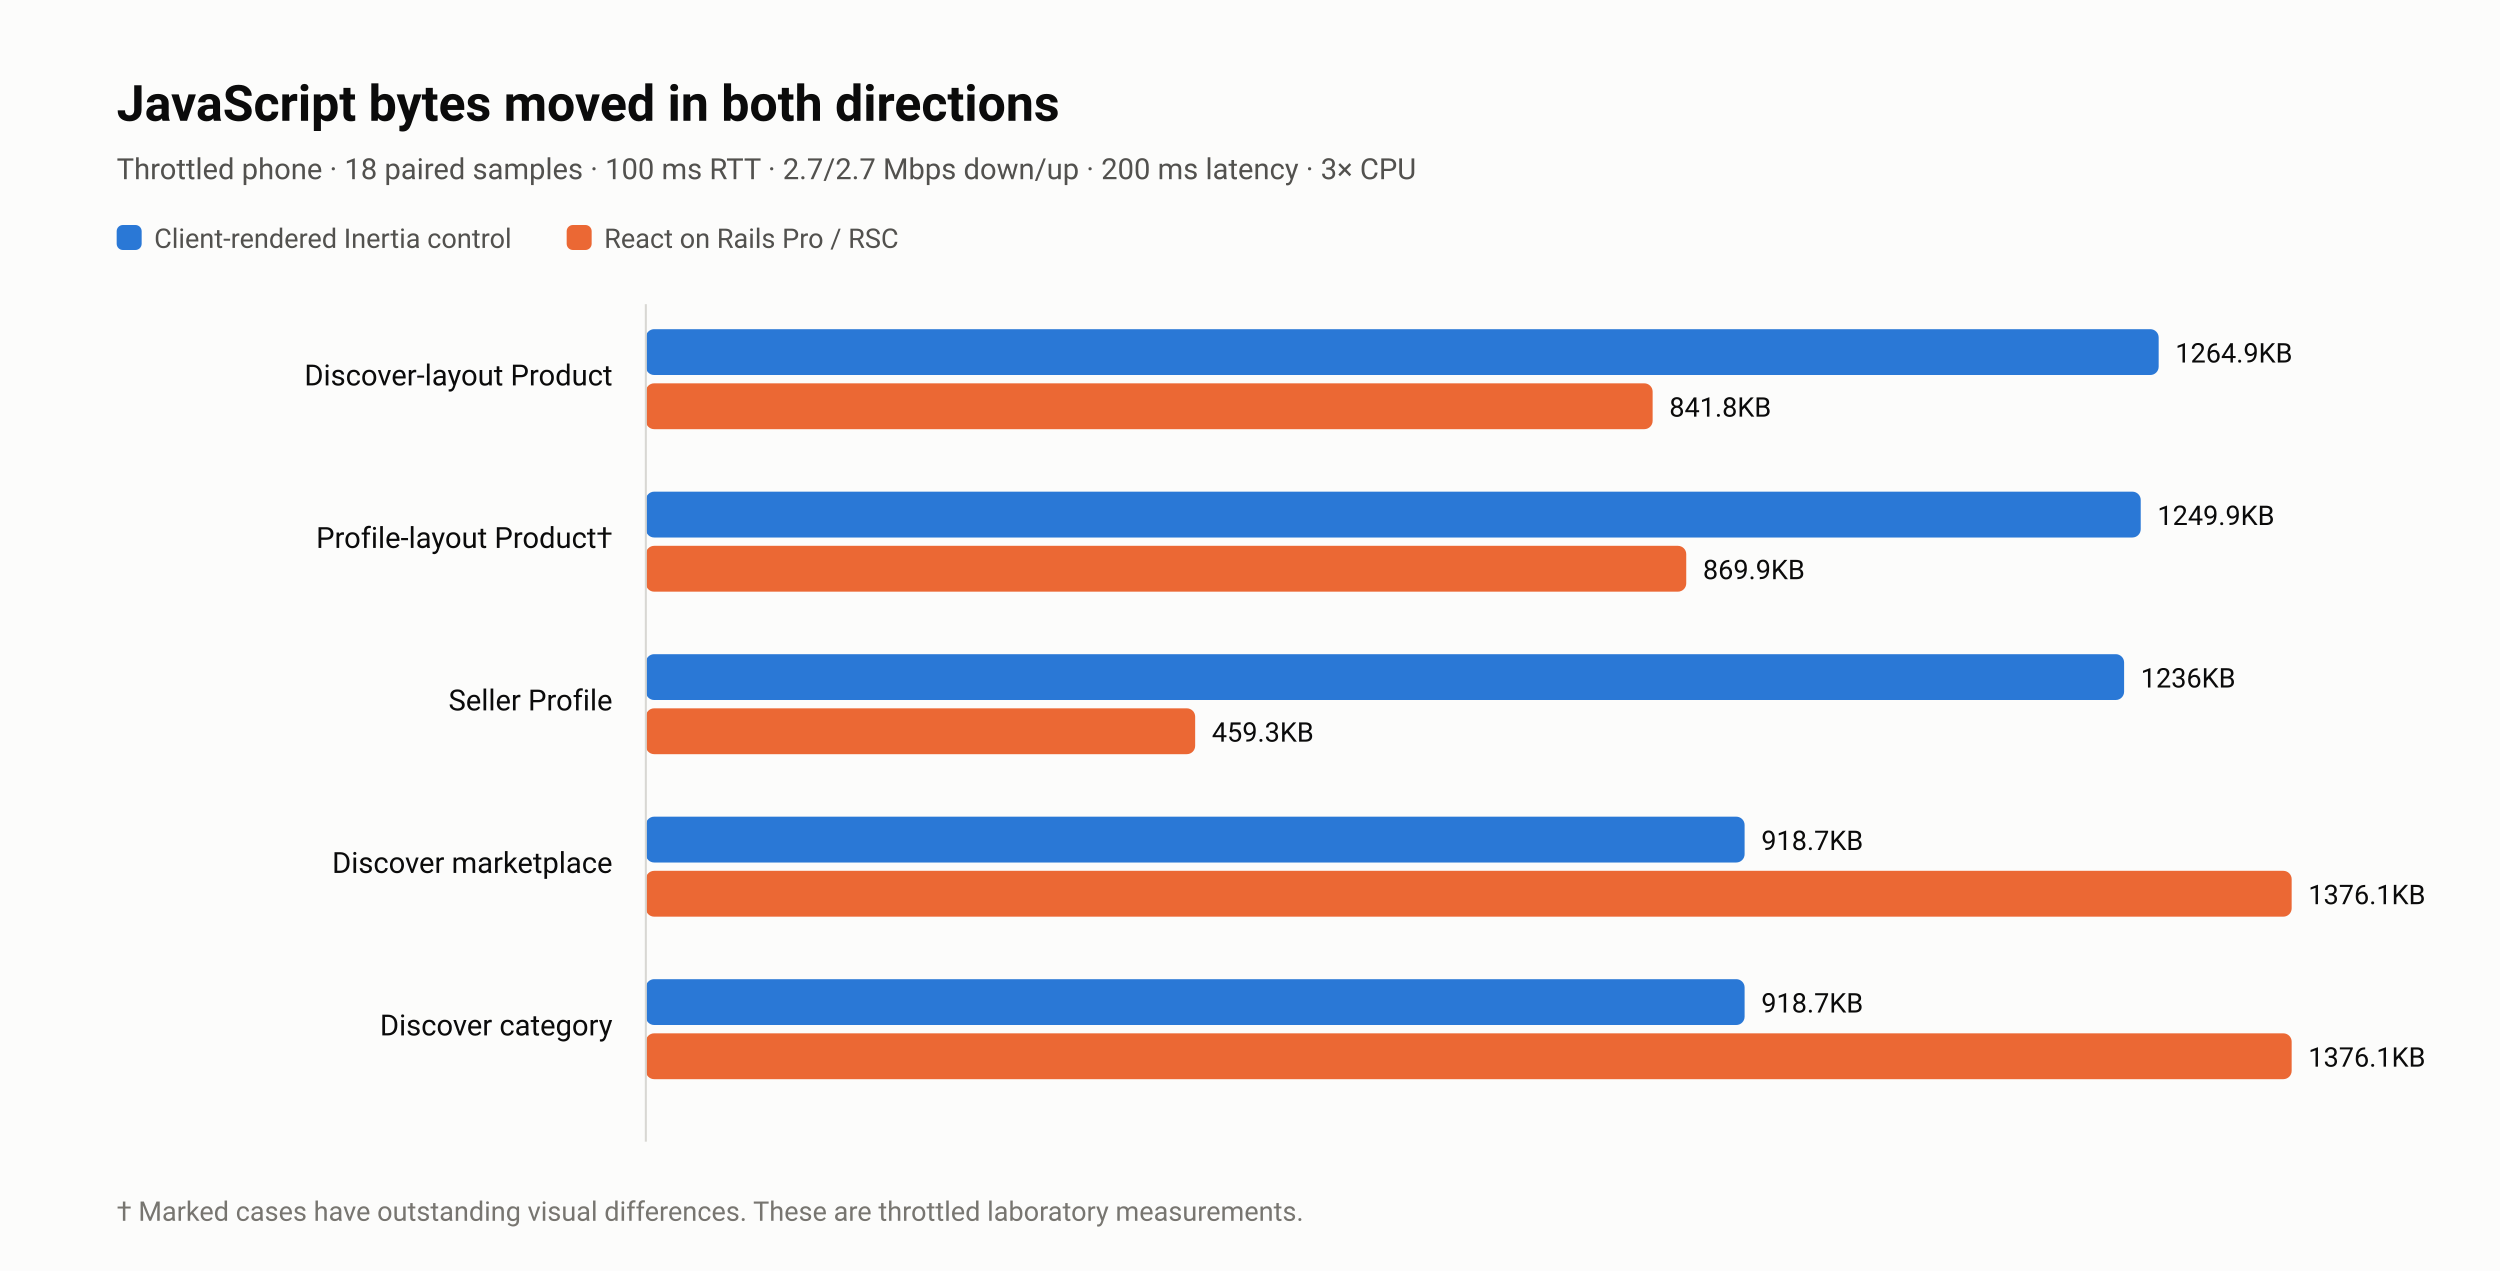
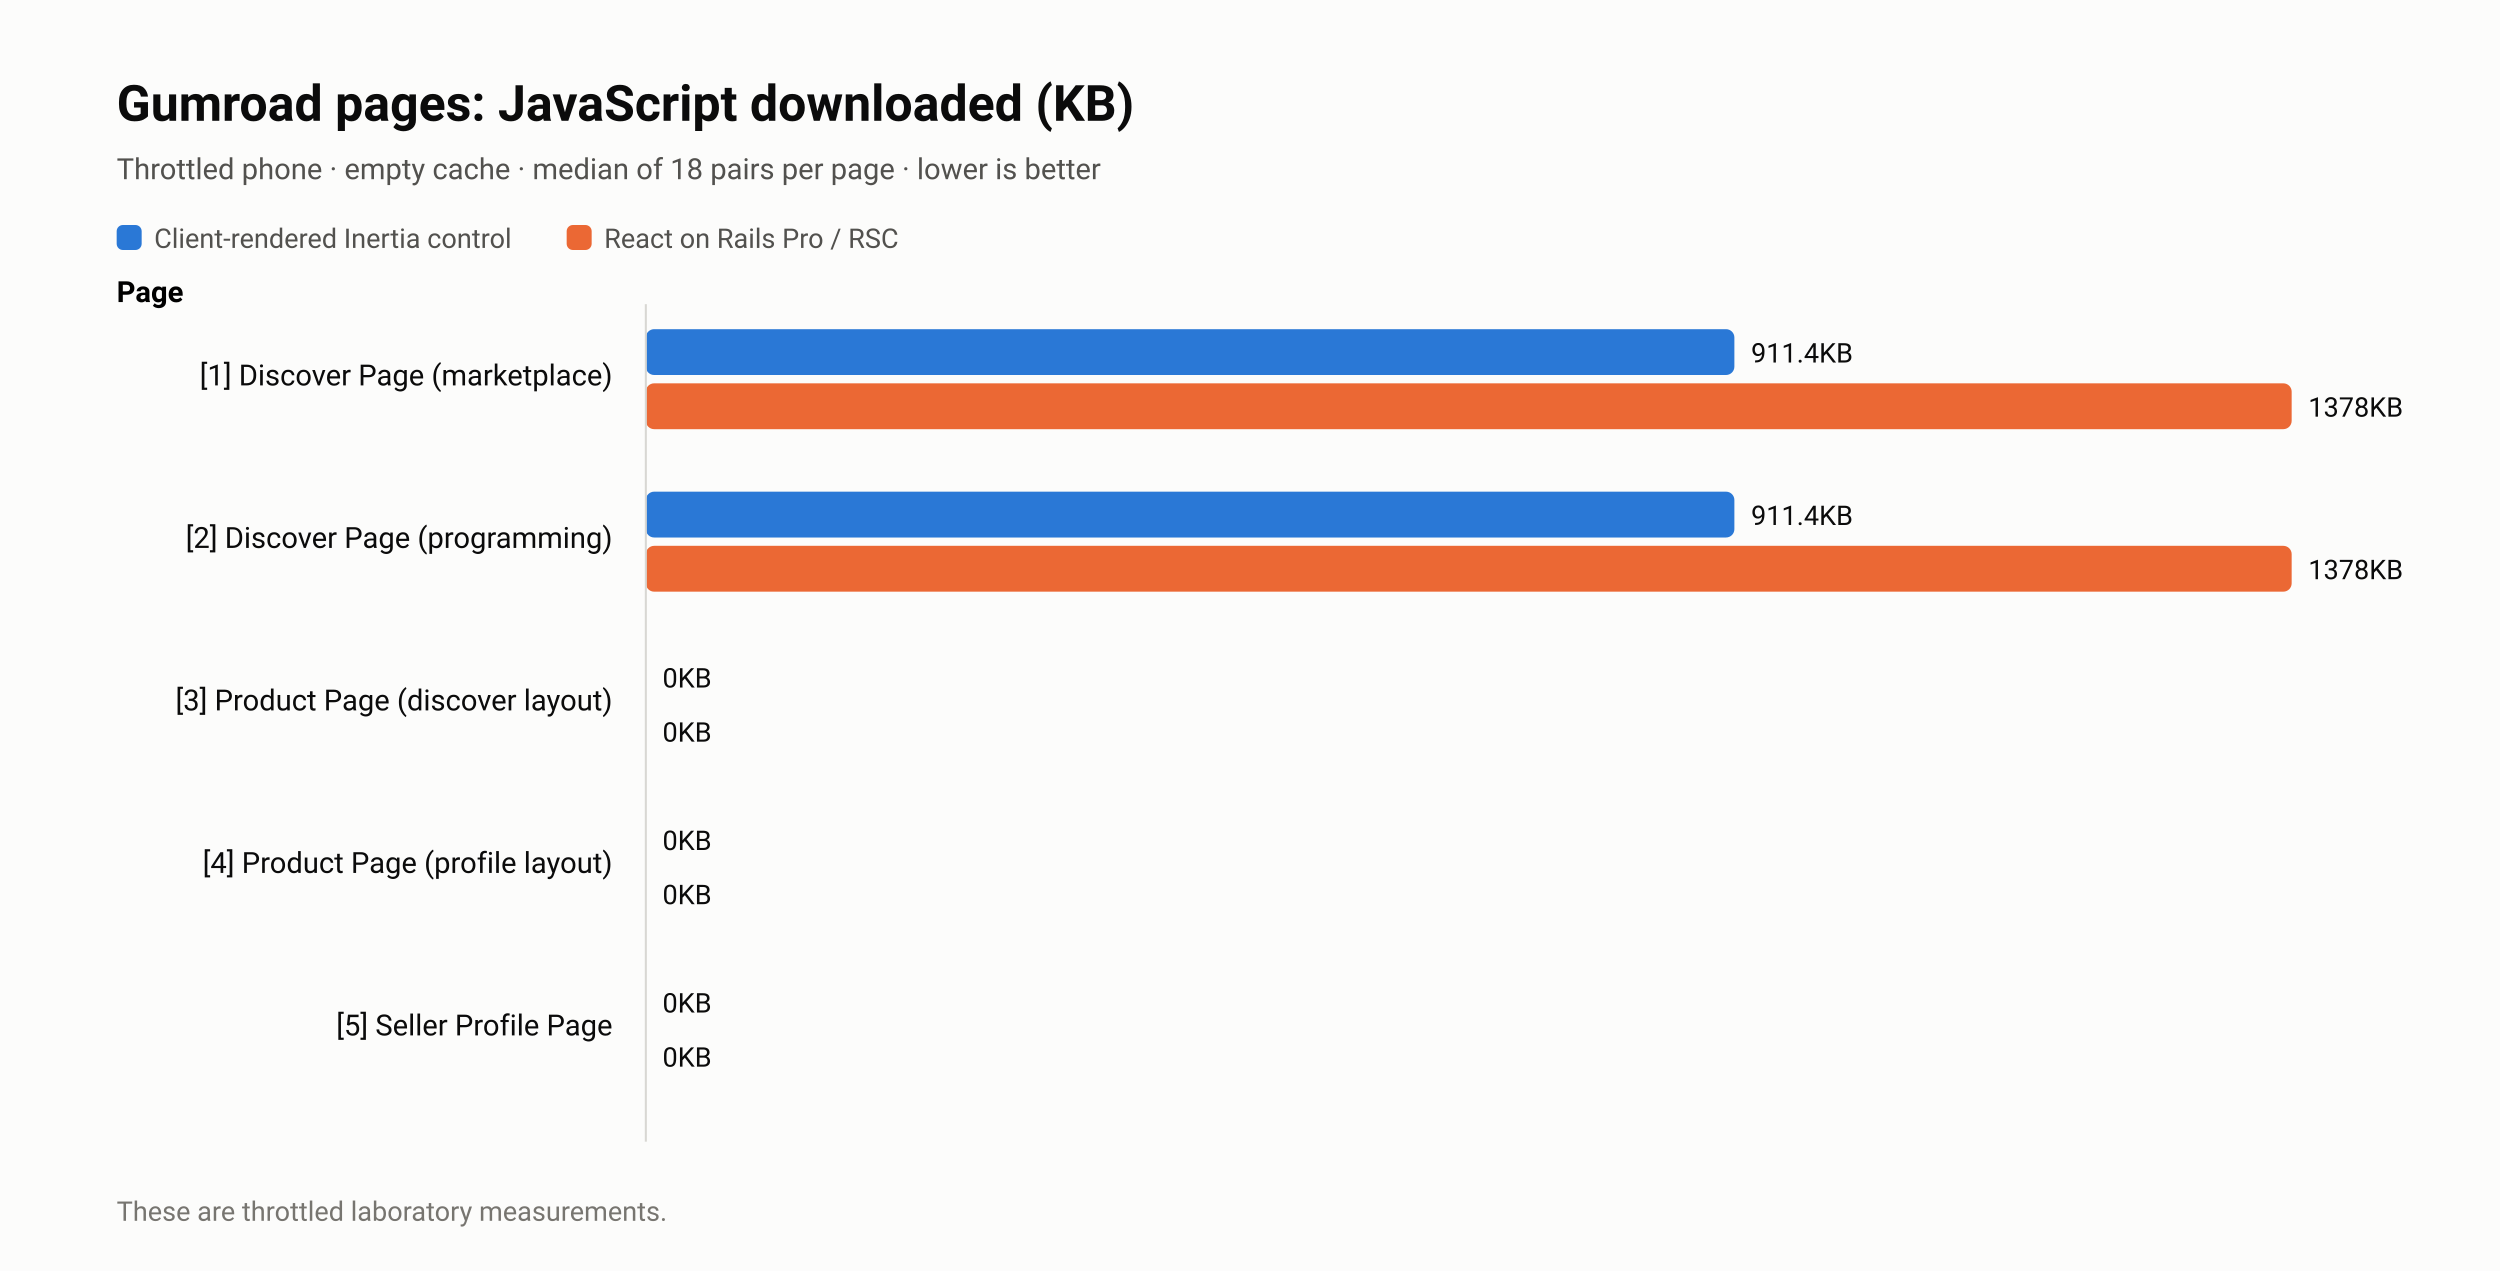
- <svg xmlns="http://www.w3.org/2000/svg" viewBox="0 0 1200 610" font-family="ui-sans-serif,-apple-system,'Segoe UI',Roboto,Helvetica,Arial,sans-serif" role="img" aria-labelledby="title description">
-   <rect width="1200" height="610" fill="#fcfcfb" />
-   <text x="56" y="58" font-size="24" font-weight="650" fill="#0b0b0b">JavaScript bytes moved in both directions</text>
-   <text x="56" y="86" font-size="14" fill="#52514e">Throttled phone · 18 paired samples · 100 ms RTT · 2.7/2.7 Mbps down/up · 200 ms latency · 3× CPU</text>
-   <rect x="56" y="108" width="12" height="12" rx="3" fill="#2a78d6" />
-   <text x="74" y="119" font-size="13" fill="#52514e">Client-rendered Inertia control</text>
-   <rect x="272" y="108" width="12" height="12" rx="3" fill="#eb6834" />
-   <text x="290" y="119" font-size="13" fill="#52514e">React on Rails Pro / RSC</text>
-   <text x="294" y="185" font-size="14" fill="#0b0b0b" text-anchor="end">Discover-layout Product</text>
-   <rect x="310" y="158" width="726.162" height="22" rx="4" fill="#2a78d6" />
-   <text x="1044.162" y="174" font-size="13" fill="#0b0b0b">1264.9KB</text>
-   <rect x="310" y="184" width="483.266" height="22" rx="4" fill="#eb6834" />
-   <text x="801.266" y="200" font-size="13" fill="#0b0b0b">841.8KB</text>
-   <text x="294" y="263" font-size="14" fill="#0b0b0b" text-anchor="end">Profile-layout Product†</text>
-   <rect x="310" y="236" width="717.55" height="22" rx="4" fill="#2a78d6" />
-   <text x="1035.55" y="252" font-size="13" fill="#0b0b0b">1249.9KB</text>
-   <rect x="310" y="262" width="499.398" height="22" rx="4" fill="#eb6834" />
-   <text x="817.398" y="278" font-size="13" fill="#0b0b0b">869.9KB</text>
-   <text x="294" y="341" font-size="14" fill="#0b0b0b" text-anchor="end">Seller Profile</text>
-   <rect x="310" y="314" width="709.571" height="22" rx="4" fill="#2a78d6" />
-   <text x="1027.571" y="330" font-size="13" fill="#0b0b0b">1236KB</text>
-   <rect x="310" y="340" width="263.678" height="22" rx="4" fill="#eb6834" />
-   <text x="581.678" y="356" font-size="13" fill="#0b0b0b">459.3KB</text>
-   <text x="294" y="419" font-size="14" fill="#0b0b0b" text-anchor="end">Discover marketplace</text>
-   <rect x="310" y="392" width="527.413" height="22" rx="4" fill="#2a78d6" />
-   <text x="845.413" y="408" font-size="13" fill="#0b0b0b">918.7KB</text>
-   <rect x="310" y="418" width="790" height="22" rx="4" fill="#eb6834" />
-   <text x="1108" y="434" font-size="13" fill="#0b0b0b">1376.1KB</text>
-   <text x="294" y="497" font-size="14" fill="#0b0b0b" text-anchor="end">Discover category</text>
-   <rect x="310" y="470" width="527.413" height="22" rx="4" fill="#2a78d6" />
-   <text x="845.413" y="486" font-size="13" fill="#0b0b0b">918.7KB</text>
-   <rect x="310" y="496" width="790" height="22" rx="4" fill="#eb6834" />
-   <text x="1108" y="512" font-size="13" fill="#0b0b0b">1376.1KB</text>
-   <line x1="310" y1="146" x2="310" y2="548" stroke="#d8d7d3" />
-   <text x="56" y="586" font-size="13" fill="#777570">† Marked cases have outstanding visual differences. These are throttled laboratory measurements.</text>
+ <svg xmlns="http://www.w3.org/2000/svg" aria-labelledby="title description" font-family="ui-sans-serif,-apple-system,'Segoe UI',Roboto,Helvetica,Arial,sans-serif" viewBox="0 0 1200 610">
+   <path fill="#fcfcfb" d="M0 0h1200v610H0z" />
+   <text x="56" y="58" fill="#0b0b0b" font-size="24" font-weight="650">Gumroad pages: JavaScript downloaded (KB)</text>
+   <text x="56" y="86" fill="#52514e" font-size="14">Throttled phone · empty cache · median of 18 pairs per page · lower is better</text>
+   <text x="56" y="145" font-size="14" font-weight="650">Page</text>
+   <rect width="12" height="12" x="56" y="108" fill="#2a78d6" rx="3" />
+   <text x="74" y="119" fill="#52514e" font-size="13">Client-rendered Inertia control</text>
+   <rect width="12" height="12" x="272" y="108" fill="#eb6834" rx="3" />
+   <text x="290" y="119" fill="#52514e" font-size="13">React on Rails Pro / RSC</text>
+   <text x="294" y="185" fill="#0b0b0b" font-size="14" text-anchor="end">[1] Discover Page (marketplace)</text>
+   <rect width="522.501" height="22" x="310" y="158" fill="#2a78d6" rx="4" />
+   <text x="840.501" y="174" fill="#0b0b0b" font-size="13">911.4KB</text>
+   <rect width="790" height="22" x="310" y="184" fill="#eb6834" rx="4" />
+   <text x="1108" y="200" fill="#0b0b0b" font-size="13">1378KB</text>
+   <text x="294" y="263" fill="#0b0b0b" font-size="14" text-anchor="end">[2] Discover Page (programming)</text>
+   <rect width="522.501" height="22" x="310" y="236" fill="#2a78d6" rx="4" />
+   <text x="840.501" y="252" fill="#0b0b0b" font-size="13">911.4KB</text>
+   <rect width="790" height="22" x="310" y="262" fill="#eb6834" rx="4" />
+   <text x="1108" y="278" fill="#0b0b0b" font-size="13">1378KB</text>
+   <text x="294" y="341" fill="#0b0b0b" font-size="14" text-anchor="end">[3] Product Page (discover layout)</text>
+   <text x="318" y="330" fill="#0b0b0b" font-size="13">0KB</text>
+   <text x="318" y="356" fill="#0b0b0b" font-size="13">0KB</text>
+   <text x="294" y="419" fill="#0b0b0b" font-size="14" text-anchor="end">[4] Product Page (profile layout)</text>
+   <text x="318" y="408" fill="#0b0b0b" font-size="13">0KB</text>
+   <text x="318" y="434" fill="#0b0b0b" font-size="13">0KB</text>
+   <text x="294" y="497" fill="#0b0b0b" font-size="14" text-anchor="end">[5] Seller Profile Page</text>
+   <text x="318" y="486" fill="#0b0b0b" font-size="13">0KB</text>
+   <text x="318" y="512" fill="#0b0b0b" font-size="13">0KB</text>
+   <path stroke="#d8d7d3" d="M310 146v402" />
+   <text x="56" y="586" fill="#777570" font-size="13">These are throttled laboratory measurements.</text>
</svg>
